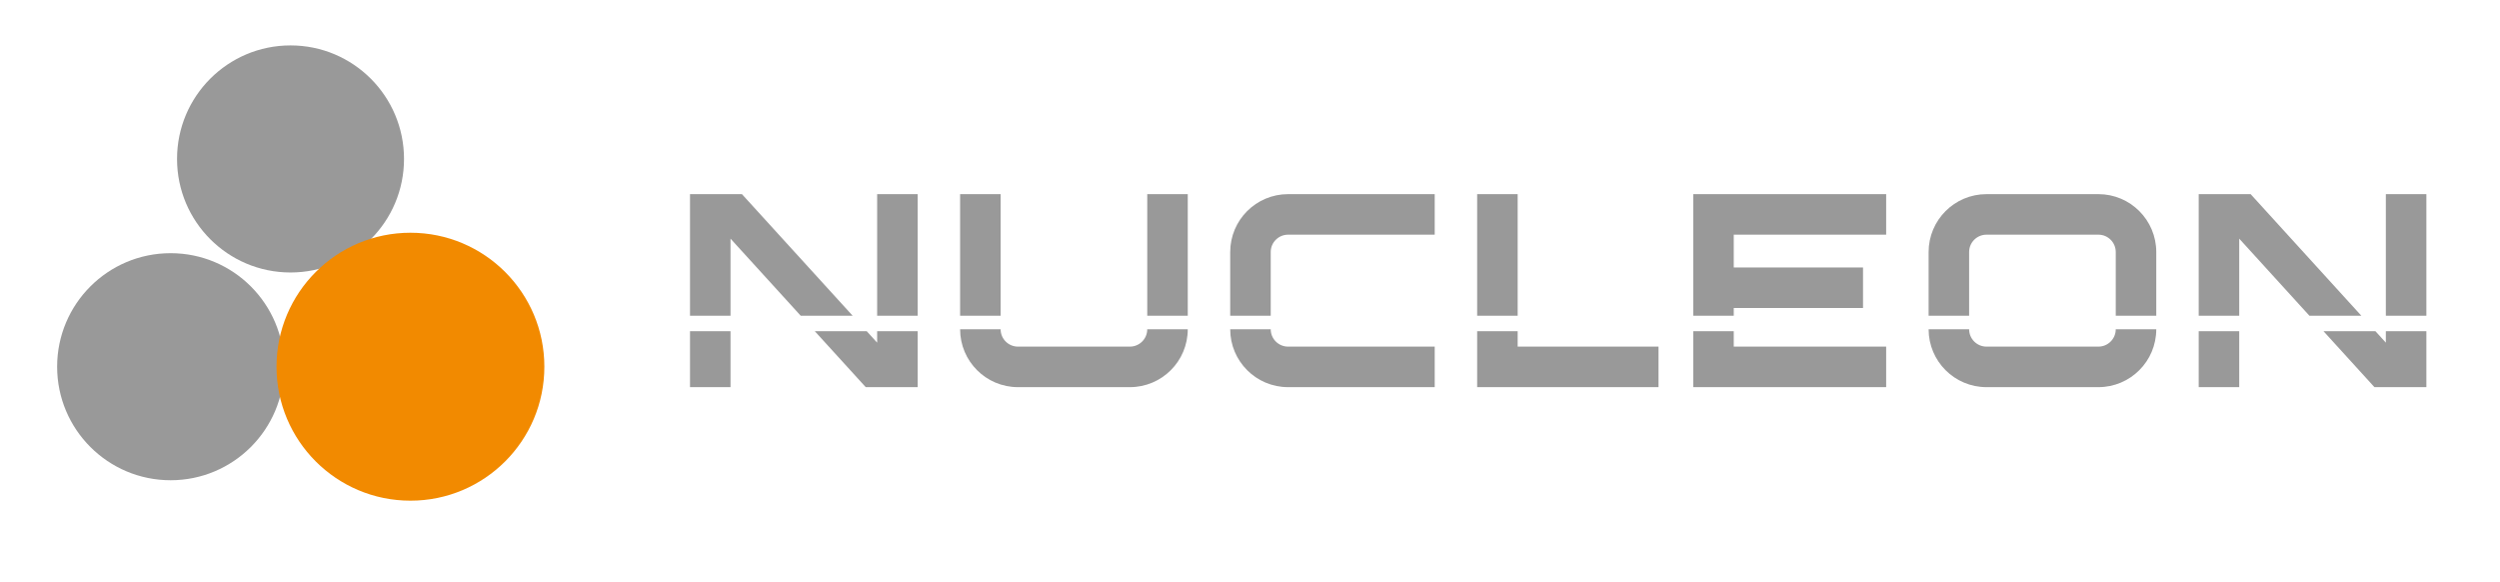
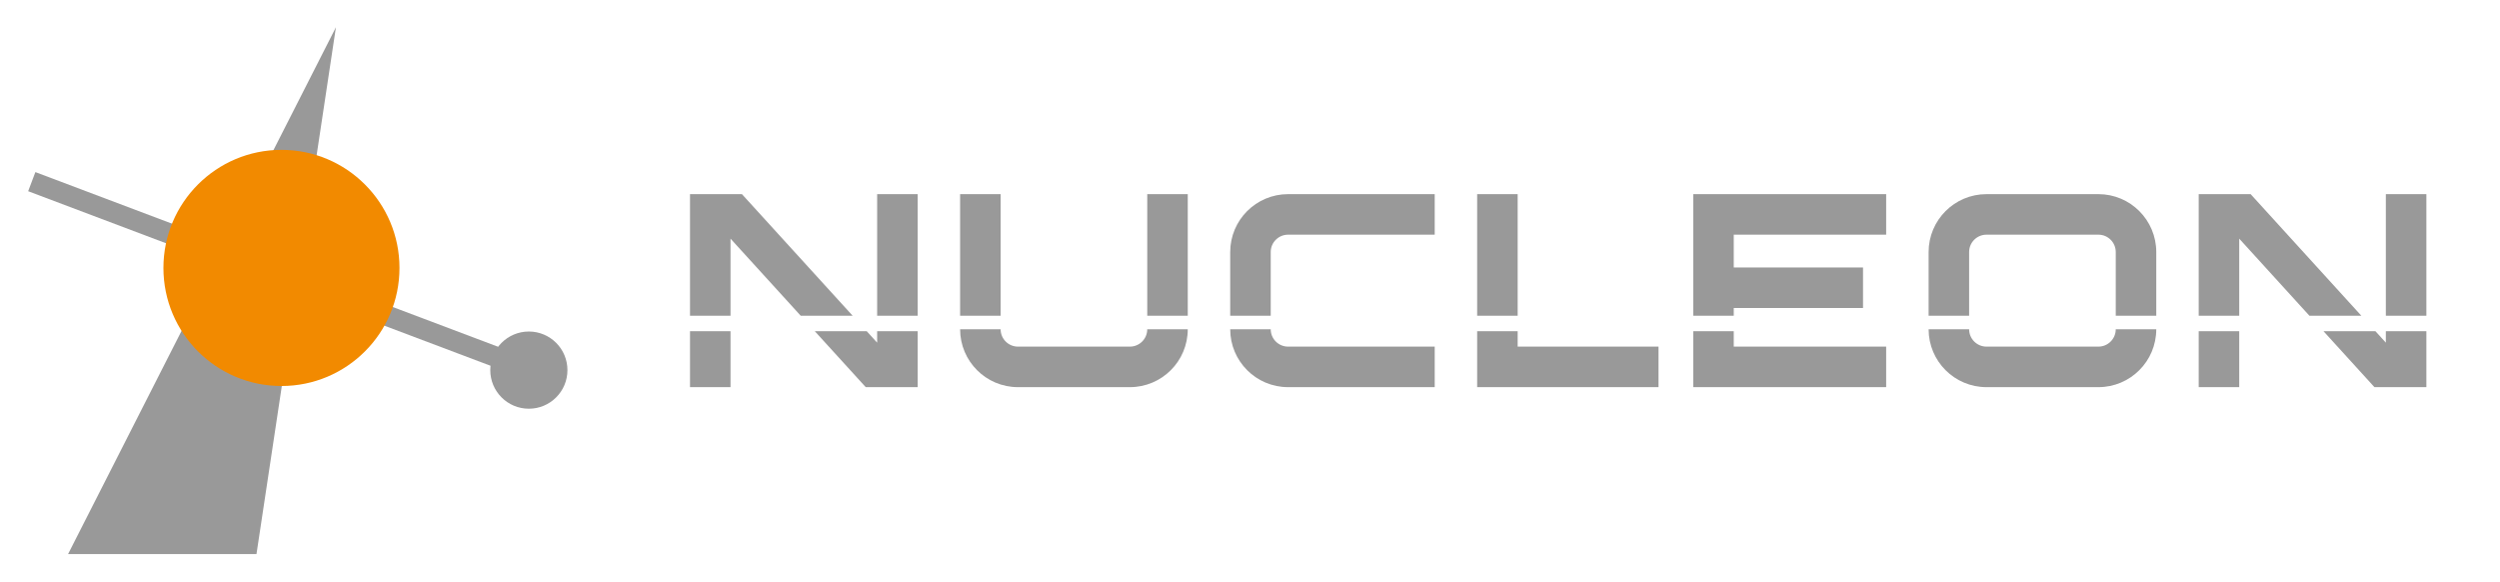
<svg xmlns="http://www.w3.org/2000/svg" viewBox="0 0 2202 512">
  <g id="mark">
-     <path d="M156 140A100 100 0 1 1 356 140A100 100 0 1 1 156 140Z" fill="#999999" />
-     <path d="M50.34 323A100 100 0 1 1 250.34 323A100 100 0 1 1 50.34 323Z" fill="#999999" />
-     <path d="M243.66 323A118 118 0 1 1 479.66 323A118 118 0 1 1 243.66 323Z" fill="#f28a00" />
+     <path d="M60 488L226 488L296 24Z" fill="#999999" />
+     <path d="M24.82 168.42L448.82 328.42L455.18 311.58L31.18 151.58Z" fill="#999999" />
+     <path d="M144 236A104 104 0 1 1 352 236A104 104 0 1 1 144 236Z" fill="#f28a00" />
+     <path d="M432 326A34 34 0 1 1 500 326A34 34 0 1 1 432 326Z" fill="#999999" />
  </g>
  <g id="wordmark">
    <path d="M608 171L643.7 171L643.7 278.1L608 278.1ZM643.7 291.7L643.7 341L608 341L608 291.7ZM772.9 171L808.6 171L808.6 278.1L772.9 278.1ZM808.6 291.7L808.6 341L772.9 341L772.9 291.7ZM608 171L653.76 171L751.31 278.1L705.55 278.1ZM763.7 291.7L808.6 341L762.84 341L717.94 291.7ZM846 171L881.7 171L881.7 278.1L846 278.1ZM1010.9 171L1046.6 171L1046.6 278.1L1010.9 278.1ZM897 305.3L995.6 305.3L995.6 341L897 341ZM897 341A51 51 0 0 1 846 290L881.7 290A15.3 15.3 0 0 0 897 305.3ZM1046.6 290A51 51 0 0 1 995.6 341L995.6 305.3A15.3 15.3 0 0 0 1010.9 290ZM1084 222L1119.7 222L1119.7 278.1L1084 278.1ZM1135 171L1264.2 171L1264.2 206.7L1135 206.7ZM1135 305.3L1264.2 305.3L1264.2 341L1135 341ZM1084 222A51 51 0 0 1 1135 171L1135 206.7A15.3 15.3 0 0 0 1119.7 222ZM1135 341A51 51 0 0 1 1084 290L1119.7 290A15.3 15.3 0 0 0 1135 305.3ZM1301.6 171L1337.3 171L1337.3 278.1L1301.6 278.1ZM1337.3 291.7L1337.3 341L1301.6 341L1301.6 291.7ZM1301.6 305.3L1461.4 305.3L1461.4 341L1301.6 341ZM1492 171L1527.7 171L1527.7 278.1L1492 278.1ZM1527.7 291.7L1527.7 341L1492 341L1492 291.7ZM1492 171L1662 171L1662 206.7L1492 206.7ZM1492 235.6L1641.6 235.6L1641.6 271.3L1492 271.3ZM1492 305.3L1662 305.3L1662 341L1492 341ZM1699.4 222L1735.1 222L1735.1 278.1L1699.4 278.1ZM1864.3 222L1900 222L1900 278.1L1864.3 278.1ZM1750.4 171L1849 171L1849 206.7L1750.4 206.7ZM1750.4 305.3L1849 305.3L1849 341L1750.4 341ZM1699.4 222A51 51 0 0 1 1750.4 171L1750.4 206.7A15.3 15.3 0 0 0 1735.1 222ZM1849 171A51 51 0 0 1 1900 222L1864.3 222A15.3 15.3 0 0 0 1849 206.7ZM1900 290A51 51 0 0 1 1849 341L1849 305.3A15.3 15.3 0 0 0 1864.3 290ZM1750.4 341A51 51 0 0 1 1699.4 290L1735.1 290A15.3 15.3 0 0 0 1750.4 305.3ZM1937.4 171L1973.1 171L1973.1 278.1L1937.4 278.1ZM1973.1 291.7L1973.1 341L1937.4 341L1937.4 291.7ZM2102.3 171L2138 171L2138 278.1L2102.3 278.1ZM2138 291.7L2138 341L2102.3 341L2102.3 291.7ZM1937.4 171L1983.16 171L2080.71 278.1L2034.95 278.1ZM2093.1 291.7L2138 341L2092.24 341L2047.34 291.7Z" fill="#999999" />
  </g>
</svg>
